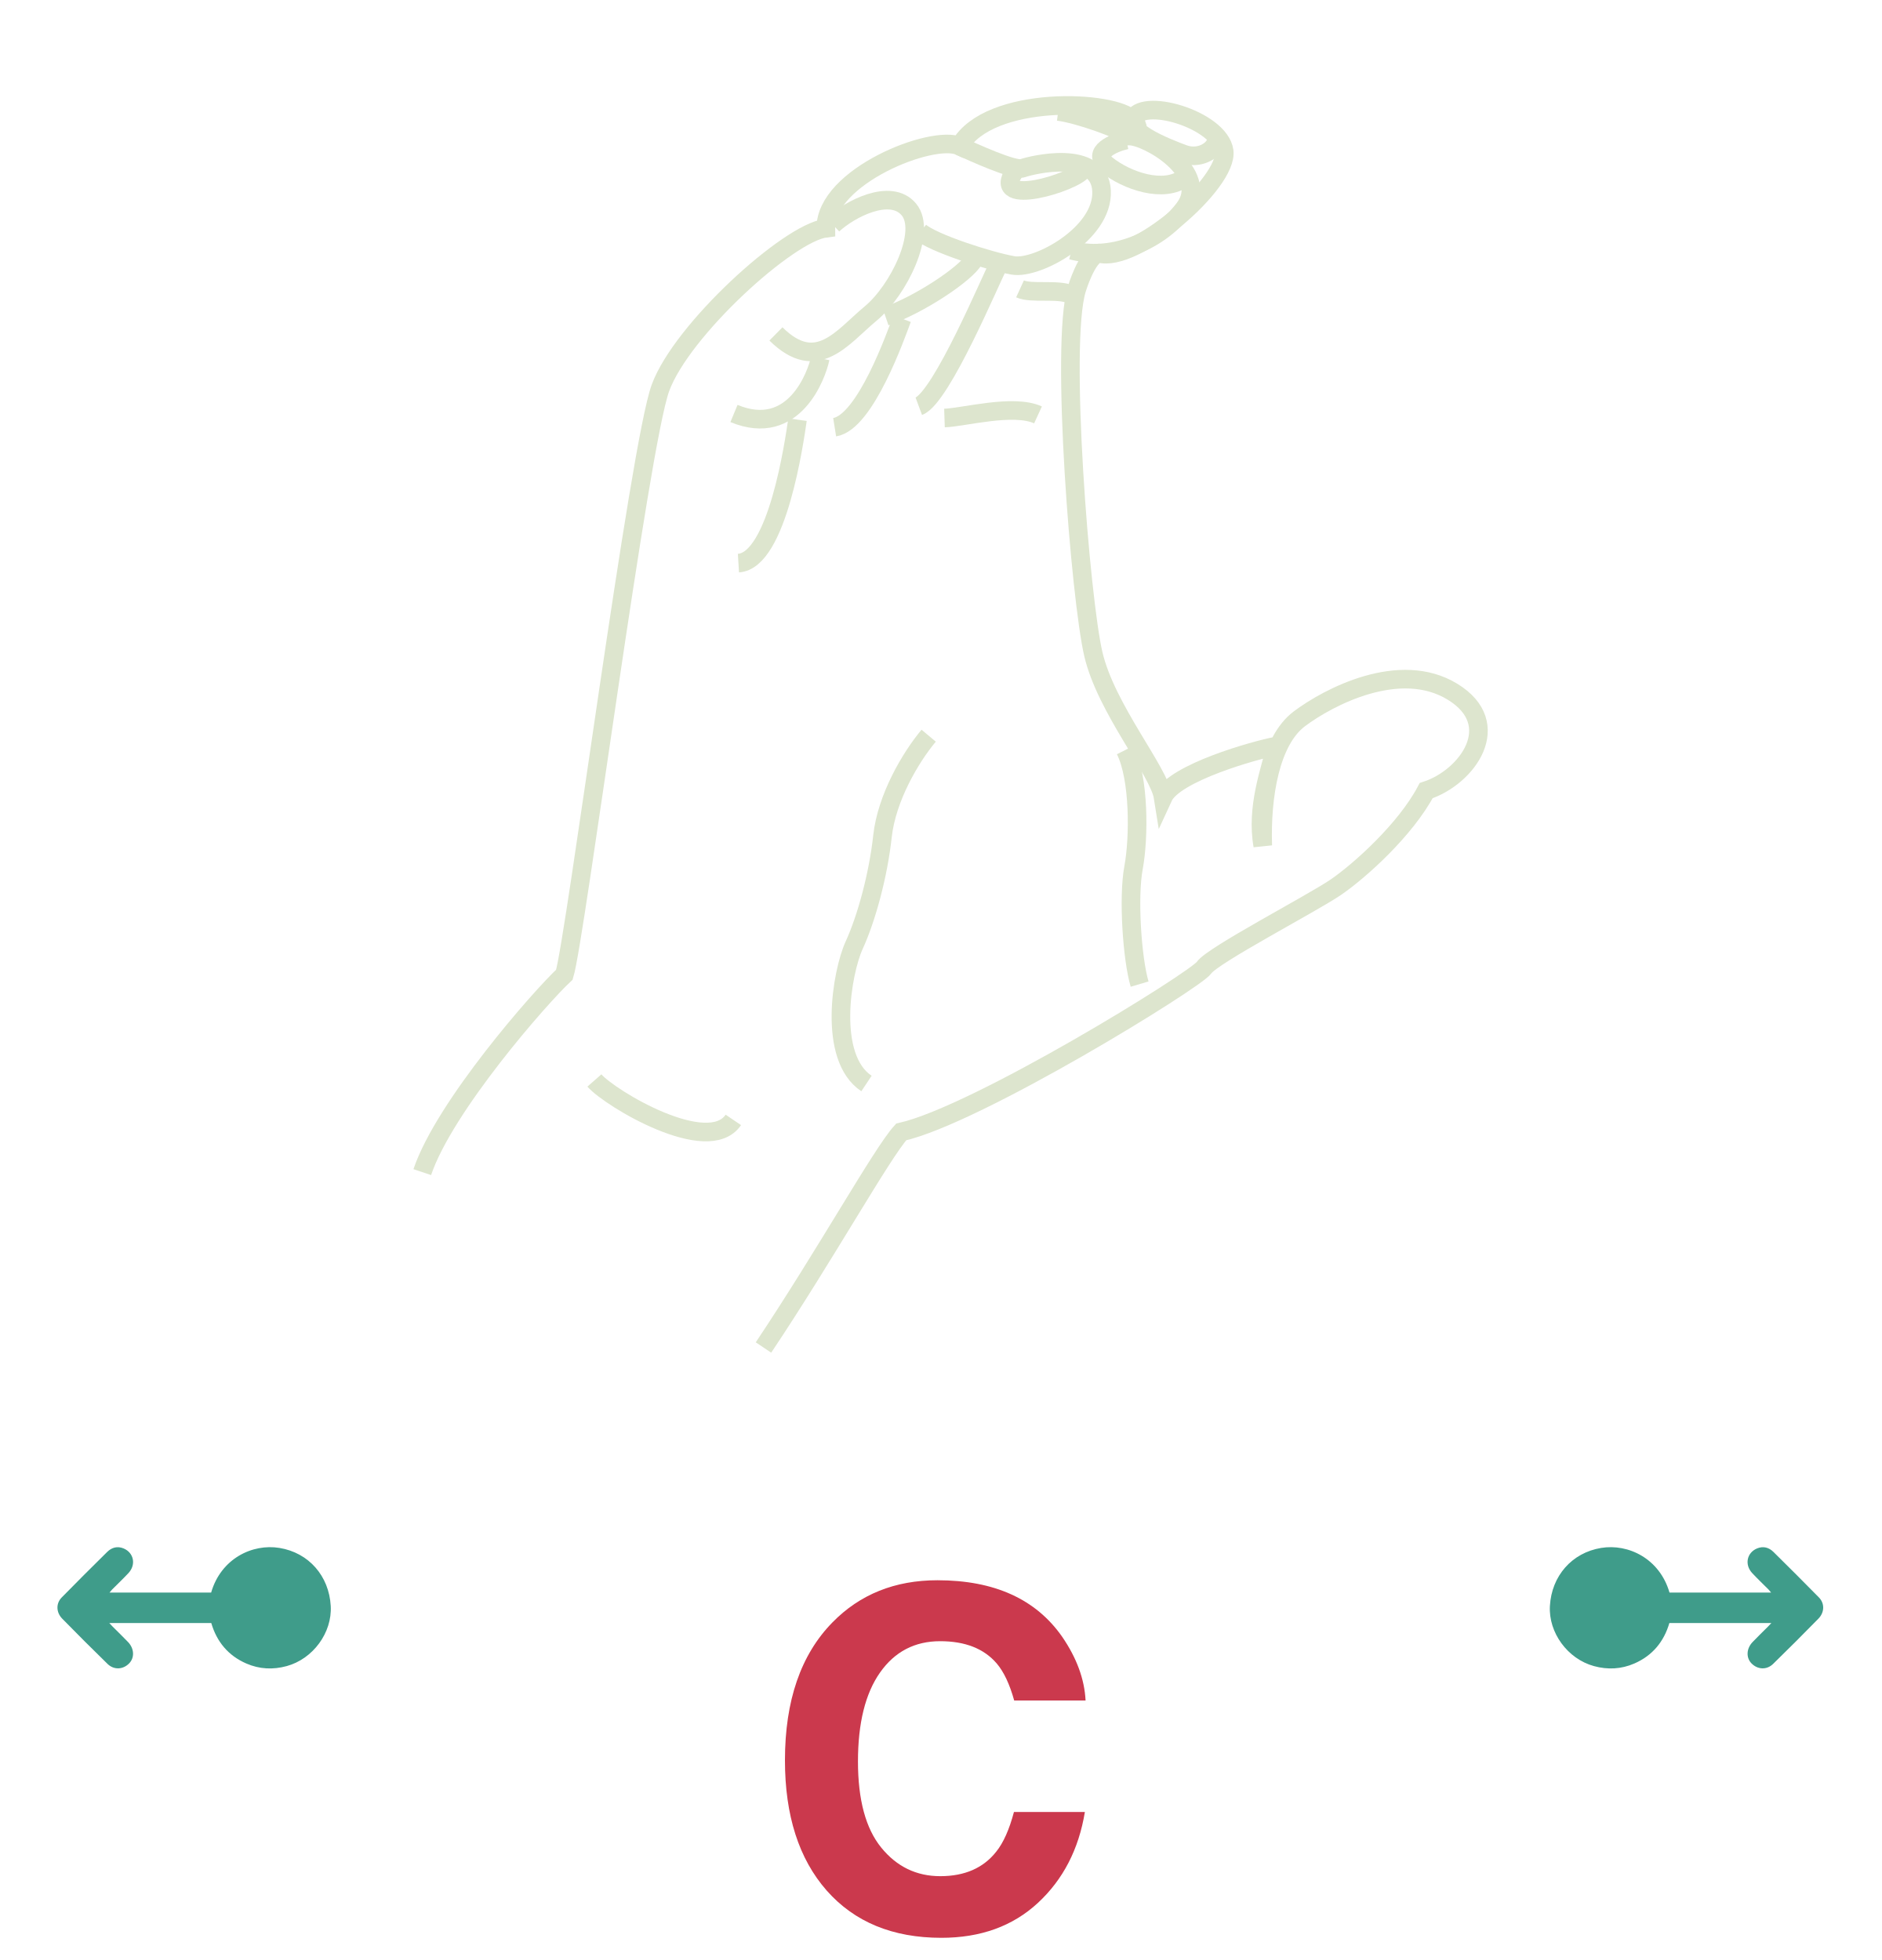
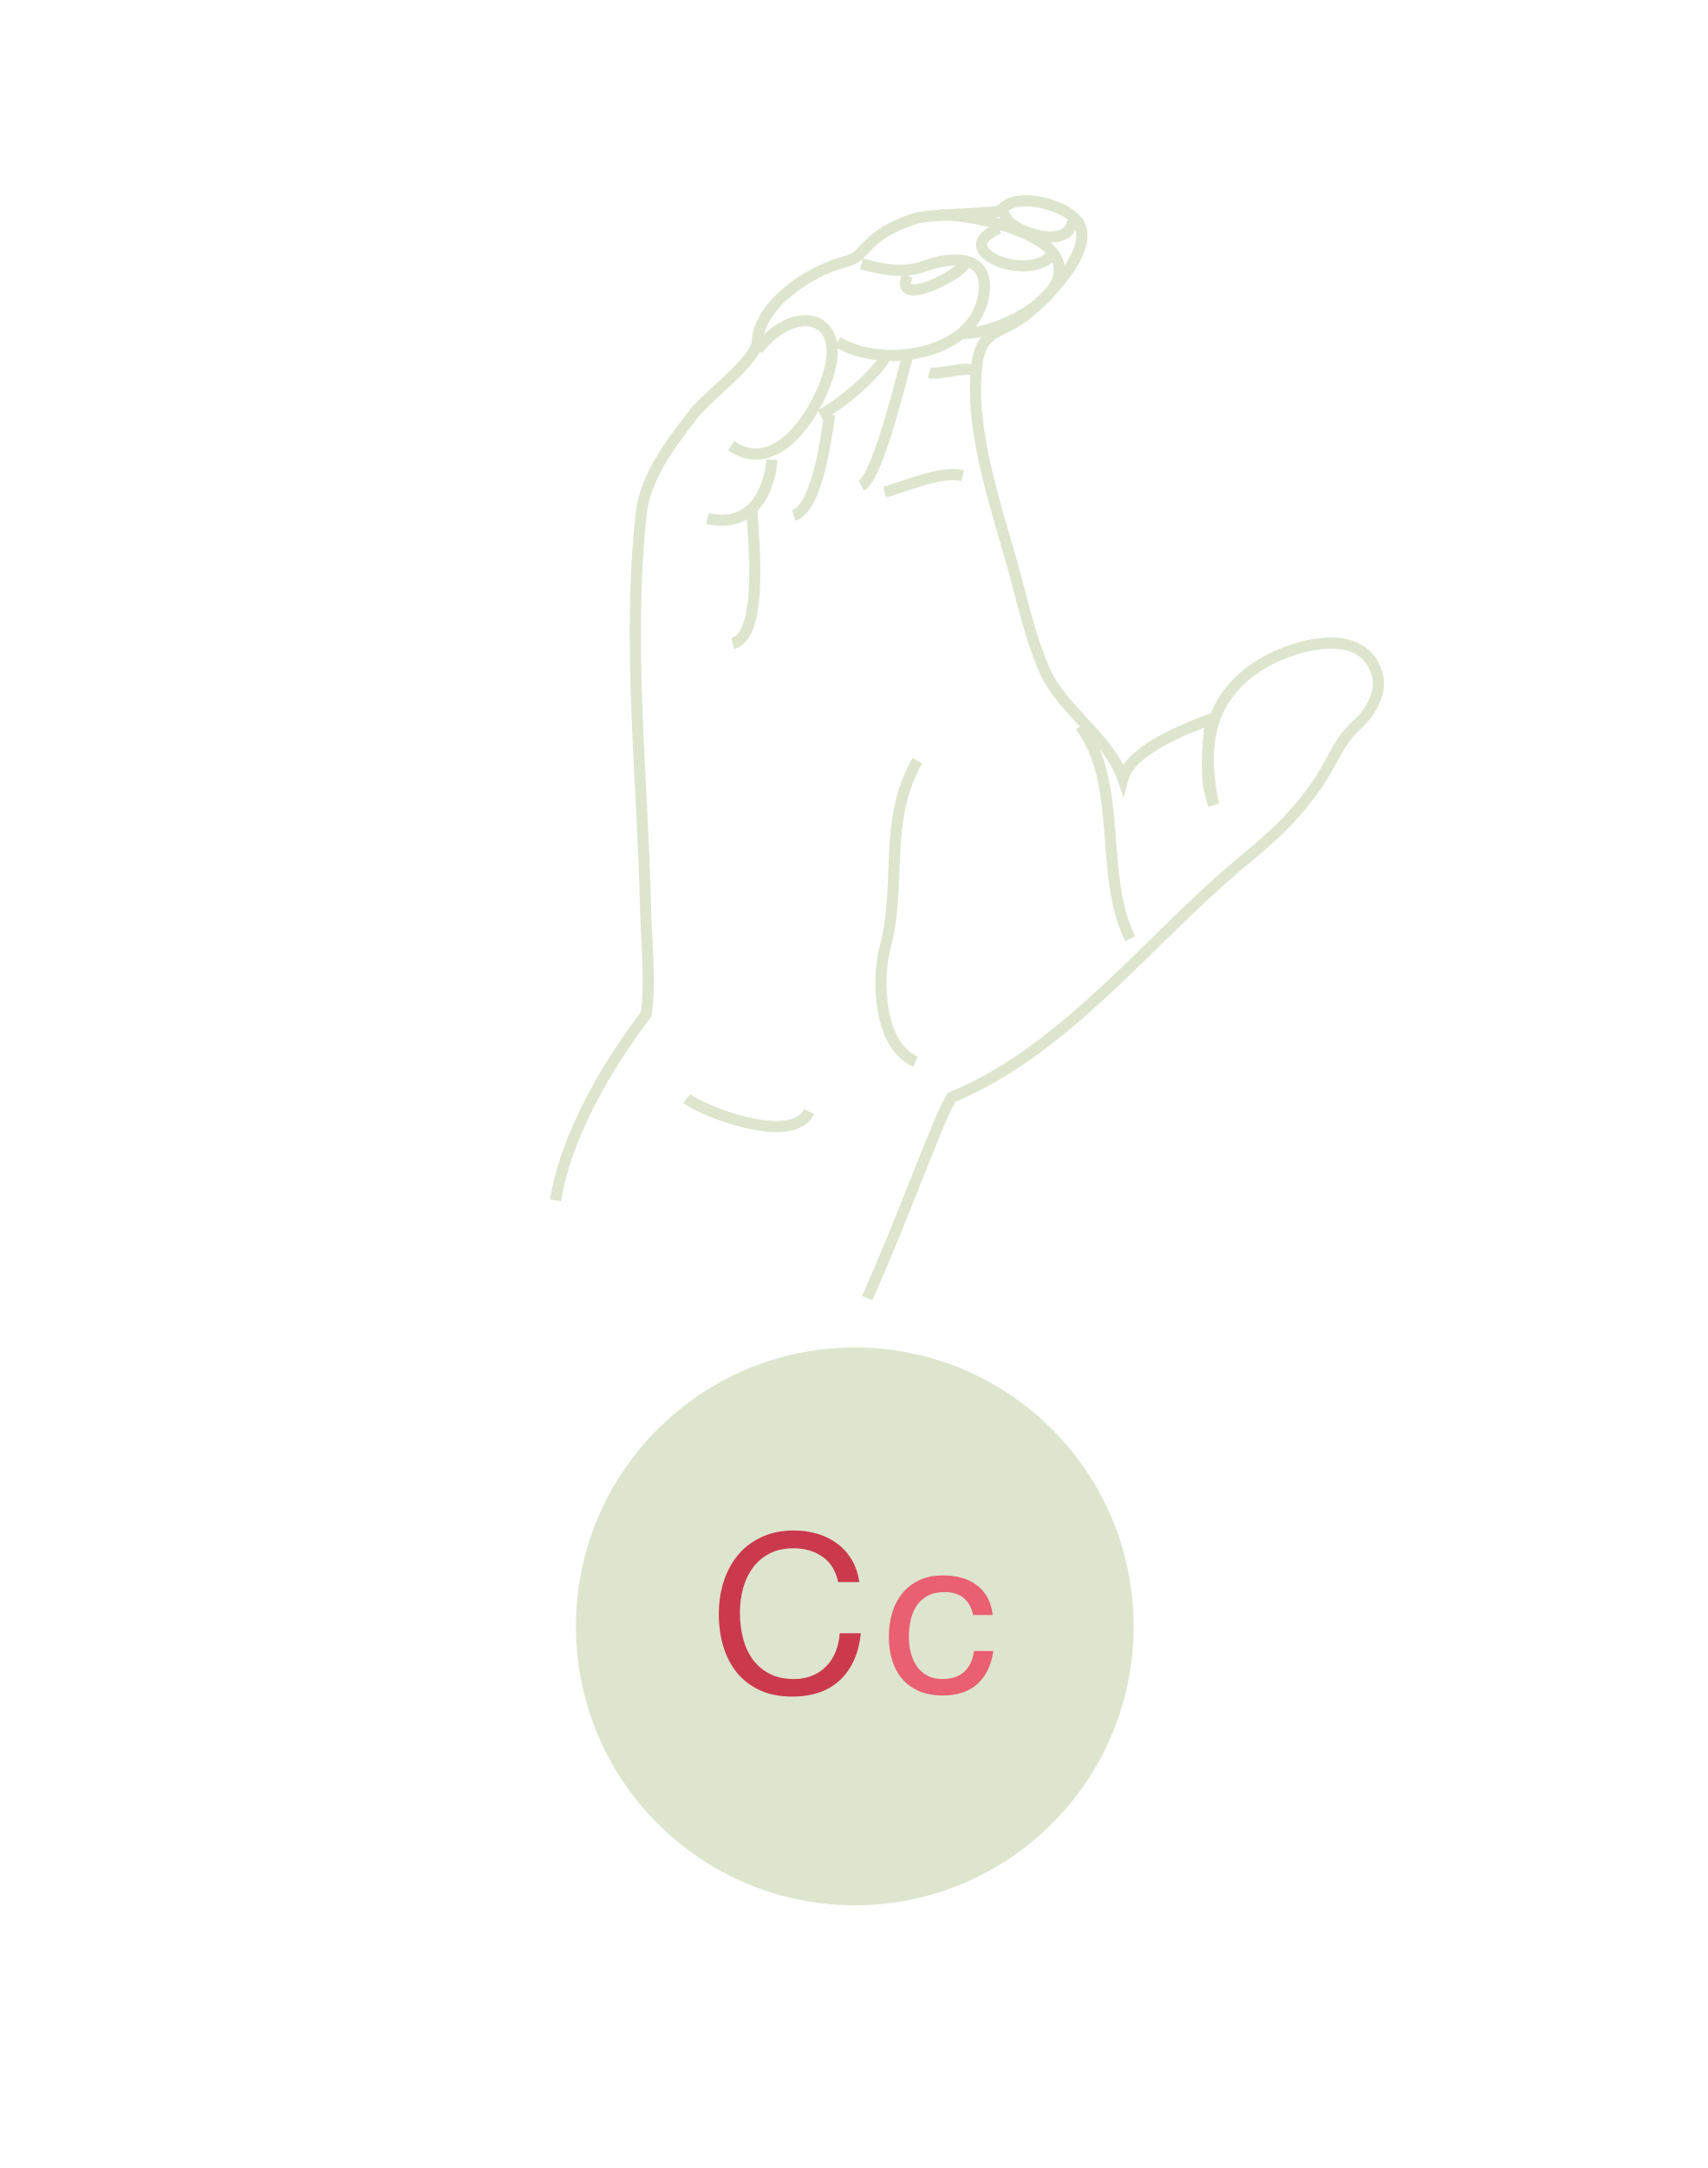
- <svg xmlns="http://www.w3.org/2000/svg" version="1.1" x="0px" y="0px" width="768px" height="800px" viewBox="0 0 768 800" enable-background="new 0 0 768 800" xml:space="preserve">
-   <g id="Layer_1">
+ <svg xmlns="http://www.w3.org/2000/svg" version="1.1" viewBox="0 0 768 975" enable-background="new 0 0 768 975" xml:space="preserve">
+   <g id="circle">
+     <circle fill="#DDE5CE" cx="384.51" cy="731.426" r="125.426" />
+   </g>
+   <g id="cc">
    <g>
-       <path fill="#CB394D" d="M339.693,662.215C350.922,650.739,365.208,645,382.551,645c23.205,0,40.172,7.693,50.902,23.079    c5.93,8.639,9.107,17.309,9.547,26.011h-29.133c-1.854-6.684-4.234-11.729-7.137-15.134c-5.188-6.054-12.881-9.08-23.07-9.08    c-10.379,0-18.565,4.272-24.557,12.815c-5.992,8.546-8.987,20.637-8.987,36.273c0,15.639,3.161,27.352,9.484,35.14    c6.321,7.788,14.356,11.681,24.101,11.681c9.992,0,17.611-3.342,22.855-10.026c2.896-3.595,5.303-8.985,7.215-16.174h28.943    c-2.494,15.197-8.875,27.556-19.137,37.077c-10.262,9.522-23.406,14.282-39.439,14.282c-19.837,0-35.434-6.432-46.787-19.295    c-11.353-12.927-17.03-30.646-17.03-53.157C320.322,694.153,326.78,675.394,339.693,662.215z" />
+       <path fill="#CB394D" d="M369.984,700.099c-3.635-2.533-7.95-3.8-12.95-3.8c-4.267,0-7.917,0.8-10.95,2.399    c-3.034,1.601-5.534,3.75-7.5,6.45c-1.967,2.7-3.417,5.784-4.35,9.25c-0.935,3.467-1.4,7.067-1.4,10.8    c0,4.067,0.466,7.917,1.4,11.55c0.933,3.635,2.383,6.801,4.35,9.5c1.966,2.7,4.483,4.851,7.55,6.45c3.065,1.601,6.733,2.4,11,2.4    c3.133,0,5.916-0.516,8.35-1.55c2.433-1.033,4.533-2.466,6.3-4.301c1.766-1.832,3.15-4.016,4.15-6.55c1-2.532,1.6-5.266,1.8-8.2    h9.5c-0.935,9-4.035,16-9.3,21c-5.267,5-12.467,7.5-21.6,7.5c-5.534,0-10.367-0.949-14.5-2.85c-4.134-1.9-7.567-4.516-10.3-7.85    c-2.734-3.333-4.784-7.266-6.15-11.801c-1.367-4.532-2.05-9.399-2.05-14.6s0.733-10.083,2.2-14.65    c1.466-4.565,3.616-8.55,6.45-11.949c2.833-3.4,6.365-6.083,10.6-8.051c4.233-1.965,9.083-2.949,14.55-2.949    c3.733,0,7.266,0.5,10.6,1.5c3.333,1,6.3,2.467,8.9,4.399c2.6,1.935,4.766,4.351,6.5,7.25c1.733,2.9,2.866,6.25,3.4,10.05h-9.5    C375.967,706.433,373.617,702.633,369.984,700.099z" />
+       <path fill="#EA5F72" d="M433.532,718.698c-2.134-1.8-5-2.7-8.6-2.7c-3.067,0-5.635,0.567-7.7,1.7    c-2.067,1.135-3.717,2.635-4.95,4.5c-1.234,1.867-2.117,4.018-2.649,6.45c-0.535,2.435-0.801,4.95-0.801,7.55    c0,2.4,0.283,4.734,0.851,7c0.565,2.268,1.45,4.284,2.649,6.05c1.2,1.768,2.766,3.185,4.7,4.25c1.933,1.067,4.233,1.601,6.9,1.601    c4.2,0,7.482-1.101,9.85-3.3c2.366-2.2,3.815-5.301,4.351-9.301h8.699c-0.934,6.4-3.316,11.335-7.149,14.801    c-3.835,3.467-9.05,5.199-15.65,5.199c-3.935,0-7.417-0.634-10.45-1.899c-3.034-1.266-5.566-3.065-7.6-5.4    c-2.034-2.333-3.567-5.115-4.6-8.35c-1.035-3.233-1.551-6.783-1.551-10.65c0-3.865,0.5-7.482,1.5-10.85    c1-3.366,2.516-6.3,4.551-8.8c2.032-2.5,4.582-4.466,7.649-5.9c3.065-1.433,6.633-2.15,10.7-2.15c2.933,0,5.683,0.351,8.25,1.051    c2.565,0.699,4.833,1.784,6.8,3.25c1.966,1.467,3.583,3.316,4.851,5.55c1.266,2.234,2.065,4.884,2.399,7.95h-8.8    C437.065,723.033,435.665,720.498,433.532,718.698z" />
    </g>
  </g>
-   <g id="Layer_2">
- </g>
-   <g id="Layer_3">
+   <g id="c">
    <g>
-       <path fill="none" stroke="#DDE5CE" stroke-width="7.591" stroke-miterlimit="10" d="M311.559,550    c25.515-38.196,48.261-79.248,56.196-87.986c30.781-6.877,120.167-61.993,123.598-67.056c3.423-5.061,44.063-26.205,53.733-32.809    c9.671-6.606,28.431-23.419,36.9-39.44c16.879-5.5,32.343-27.146,10.766-40.36c-21.562-13.208-50.707,2.152-62.554,11.079    c-11.835,8.939-15.566,31.54-14.896,51.741c-2.762-15.646,3.03-30.663,5.376-40.63c-8.471,1.626-41.422,10.818-46.032,20.863    c-1.697-10.729-23.244-36.082-28.472-58.383c-5.237-22.288-13.674-126.726-6.774-148.991c0,0,4.034-13.611,8.951-14.675    c14.527,4.457,52.971-28.73,51.197-41.712c-1.78-12.969-34.471-22.443-37.291-12.686c-7.237-8.295-58.767-10.396-70.657,10.68    c-10.954-5.027-54.854,12.393-54.599,33.504c-15.226,1.862-58.849,41.52-67.489,65.181c-8.66,23.65-34.731,224.985-39.196,239.511    c-9.582,8.864-48.99,53.769-57.995,80.588" />
-       <path fill="none" stroke="#DDE5CE" stroke-width="7.591" stroke-miterlimit="10" d="M378.969,300.284    c-7.349,8.78-17.126,25.287-18.854,41.083c-1.715,15.786-6.518,33.467-11.548,44.428c-5.025,10.948-11.053,45.765,5.026,56.458" />
-       <path fill="none" stroke="#DDE5CE" stroke-width="7.591" stroke-miterlimit="10" d="M242.554,441.013    c6.537,7.438,46.434,31.26,56.706,16.09" />
-       <path fill="none" stroke="#DDE5CE" stroke-width="7.591" stroke-miterlimit="10" d="M465.048,401.677    c-3.031-10.241-4.766-35.342-2.47-47.559c2.277-12.216,2.377-36.493-3.398-47.976" />
-       <path fill="none" stroke="#DDE5CE" stroke-width="7.591" stroke-miterlimit="10" d="M339.873,91.699    c6.762-6.293,23.528-15.172,31.019-6.204c7.487,8.958-4.061,32.947-15.662,42.532c-11.58,9.611-21.857,24.788-38.589,8.268" />
-       <path fill="none" stroke="#DDE5CE" stroke-width="7.591" stroke-miterlimit="10" d="M334.716,146.246    c-1.343,6.569-10.586,32.718-35.197,22.525" />
-       <path fill="none" stroke="#DDE5CE" stroke-width="7.591" stroke-miterlimit="10" d="M325.443,171.287    c-1.272,8.797-8.194,57.575-24.105,58.551" />
-       <path fill="none" stroke="#DDE5CE" stroke-width="7.591" stroke-miterlimit="10" d="M391.601,59.635    c5.013,2.3,22.368,10.265,25.709,9.025c3.316-1.235,31.409-8.243,32.21,9.26c0.816,17.503-26.339,32.118-36.07,30.417    c-9.703-1.695-32.941-9.212-38.036-13.753" />
-       <path fill="none" stroke="#DDE5CE" stroke-width="7.591" stroke-miterlimit="10" d="M397.424,105.95    c-3.183,5.726-22.299,18.5-36.085,23.234" />
-       <path fill="none" stroke="#DDE5CE" stroke-width="7.591" stroke-miterlimit="10" d="M368.112,130.082    c-2.471,6.59-14.983,42.297-27.511,44.288" />
-       <path fill="none" stroke="#DDE5CE" stroke-width="7.591" stroke-miterlimit="10" d="M431.814,45.481    c8.334,1.067,25.403,7.238,29.099,10.042c7.183-0.023,33.514,14.826,22.334,29.588c-11.192,14.757-31.196,21.041-45.951,17.042" />
-       <path fill="none" stroke="#DDE5CE" stroke-width="7.591" stroke-miterlimit="10" d="M459.615,57.13    c-4.911,1.067-14.442,4.987-7.967,10.161c8.071,6.461,23.309,11.806,31.852,5.221" />
-       <path fill="none" stroke="#DDE5CE" stroke-width="7.591" stroke-miterlimit="10" d="M496.271,57.926    c-1.213,3.871-7.177,7.212-13.319,4.939c-6.132-2.26-28.678-10.943-16.229-15.18" />
-       <path fill="none" stroke="#DDE5CE" stroke-width="7.591" stroke-miterlimit="10" d="M441.828,69.406    c-3.433,5.063-37.472,15.412-28.062,0.937" />
-       <path fill="none" stroke="#DDE5CE" stroke-width="7.591" stroke-miterlimit="10" d="M436.772,120.142    c-5.019-2.304-15.955-0.137-20.523-2.232" />
-       <path fill="none" stroke="#DDE5CE" stroke-width="7.591" stroke-miterlimit="10" d="M407.18,108.772    c-2.336,3.902-22.917,53.581-32.246,57.041" />
-       <path fill="none" stroke="#DDE5CE" stroke-width="7.591" stroke-miterlimit="10" d="M423.586,169.349    c-10.044-4.61-30.31,1.016-38.168,1.275" />
-     </g>
-     <g>
-       <path fill-rule="evenodd" clip-rule="evenodd" fill="#3F9C8A" d="M722.848,662.462c-14.082,0-27.756,0-41.618,0    c-2.219,7.602-6.897,13.311-14.333,16.535c-5.33,2.31-10.856,2.575-16.467,1.037c-10.729-2.945-18.564-13.65-17.951-24.522    c0.688-12.288,8.979-21.744,20.911-23.705c11.085-1.825,23.88,4.354,27.893,18.216c13.727,0,27.453,0,41.467,0    c-0.469-0.553-0.733-0.909-1.037-1.219c-2.226-2.233-4.512-4.399-6.662-6.701c-3.218-3.43-2.249-8.343,1.983-10.1    c2.476-1.021,4.801-0.409,6.655,1.423c6.238,6.156,12.447,12.342,18.58,18.604c2.385,2.438,2.301,6.064-0.22,8.653    c-6.095,6.224-12.25,12.387-18.488,18.466c-2.628,2.567-6.376,2.332-8.859-0.257c-2.211-2.31-2.059-5.989,0.462-8.639    c2.067-2.173,4.225-4.24,6.337-6.36C721.856,663.529,722.205,663.144,722.848,662.462z" />
-     </g>
-     <g>
-       <path fill-rule="evenodd" clip-rule="evenodd" fill="#3F9C8A" d="M44.597,662.462c14.082,0,27.756,0,41.618,0    c2.219,7.602,6.897,13.311,14.333,16.535c5.33,2.31,10.856,2.575,16.467,1.037c10.729-2.945,18.564-13.65,17.951-24.522    c-0.688-12.288-8.979-21.744-20.911-23.705c-11.085-1.825-23.88,4.354-27.893,18.216c-13.727,0-27.453,0-41.467,0    c0.469-0.553,0.733-0.909,1.037-1.219c2.226-2.233,4.512-4.399,6.662-6.701c3.218-3.43,2.249-8.343-1.983-10.1    c-2.476-1.021-4.801-0.409-6.655,1.423c-6.238,6.156-12.447,12.342-18.58,18.604c-2.385,2.438-2.301,6.064,0.22,8.653    c6.095,6.224,12.25,12.387,18.488,18.466c2.628,2.567,6.376,2.332,8.859-0.257c2.211-2.31,2.059-5.989-0.462-8.639    c-2.067-2.173-4.225-4.24-6.337-6.36C45.588,663.529,45.24,663.144,44.597,662.462z" />
+       <path fill="none" stroke="#DDE5CE" stroke-width="5" stroke-miterlimit="10" d="M390.099,583.822    c17.508-39.39,32.002-80.976,37.944-90.321c52.059-21.427,89.829-72.469,132.441-107.363    c13.091-10.721,24.434-21.49,33.663-35.908c5.875-9.176,8.368-17.105,16.227-24.217c6.173-5.587,11.662-14.741,8.966-23.341    c-7.173-22.87-40.86-11.604-54.064-2.656c-22.34,15.14-24.664,36.489-19.407,61.92c-4.539-12.619-2.288-25.472-1.501-38.432    c-11.191,4.227-35.811,13.704-39.245,26.631c-6.333-18.637-27.721-30.794-35.635-49.448c-5.525-13.024-8.9-27.192-12.515-40.827    c-7.59-28.636-21.417-65.811-17.492-95.874c1.94-16.671,11.563-13.58,22.586-22.836c8.324-6.991,28.1-26.107,24.051-38.89    c-3.103-9.796-29.16-16.839-35.744-7.748c-1.221,1.686-32.158,1.644-38.669,3.743c-7.276,2.346-14.682,5.693-20.221,11.101    c-6.546,6.391-4.85,6.463-13.433,8.975c-14.504,4.246-36.563,18.608-37.448,35.49c-0.427,8.149-22.457,24.478-28.408,32.122    c-9.782,12.564-21.888,28.273-23.716,44.655c-6.477,58.043,0.566,119.433,1.901,177.677c0.356,15.539,2.327,32.288,0.342,47.776    c-17.527,22.882-36.351,55.044-40.788,83.766" />
+       <path fill="none" stroke="#DDE5CE" stroke-width="5" stroke-miterlimit="10" d="M412.642,342.155    c-15.452,26.603-6.942,55.514-14.488,83.922c-3.928,14.789-2.798,44.139,13.647,51.406" />
+       <path fill="none" stroke="#DDE5CE" stroke-width="5" stroke-miterlimit="10" d="M308.917,494.032    c7.232,5.836,47.922,21.509,55.005,5.842" />
+       <path fill="none" stroke="#DDE5CE" stroke-width="5" stroke-miterlimit="10" d="M508.401,422.202    c-14.358-29.089-2.816-69.21-22.401-95.702" />
+       <path fill="none" stroke="#DDE5CE" stroke-width="5" stroke-miterlimit="10" d="M340.821,157.29    c15.849-20.807,40.69-16.754,31.51,12.045c-5.42,17.002-23.303,45.144-43.459,31.105" />
+       <path fill="none" stroke="#DDE5CE" stroke-width="5" stroke-miterlimit="10" d="M347.172,206.763    c-0.195,6.288-4.576,31.941-28.96,26.44" />
+       <path fill="none" stroke="#DDE5CE" stroke-width="5" stroke-miterlimit="10" d="M338.25,230c0.225,8.34,5.936,55.941-8.625,59.382    " />
+       <path fill="none" stroke="#DDE5CE" stroke-width="5" stroke-miterlimit="10" d="M387.483,118.639    c10.689,2.839,19.062,4.501,29.302,0.788c9.952-3.608,26.558-5.46,26.021,9.895c-1.048,30.026-45.292,37.374-66.057,24.429" />
+       <path fill="none" stroke="#DDE5CE" stroke-width="5" stroke-miterlimit="10" d="M398.739,159.505    c-2.03,5.801-17.673,20.662-29.667,27.232" />
+       <path fill="none" stroke="#DDE5CE" stroke-width="5" stroke-miterlimit="10" d="M373.25,186.491    c-1.234,6.492-4.885,41.499-16.154,45.34" />
+       <path fill="none" stroke="#DDE5CE" stroke-width="5" stroke-miterlimit="10" d="M422.5,96.75    c12.872-0.557,38.039,5.359,48.154,13.936c21.549,18.271-21.848,40.578-37.617,39.087" />
+       <path fill="none" stroke="#DDE5CE" stroke-width="5" stroke-miterlimit="10" d="M449.415,102.756    c-23.548,9.511,12.196,24.5,23.593,12.114" />
+       <path fill="none" stroke="#DDE5CE" stroke-width="5" stroke-miterlimit="10" d="M482.494,99.343    c-2.208,16.469-38.17,0.256-28.957-4.762" />
+       <path fill="none" stroke="#DDE5CE" stroke-width="5" stroke-miterlimit="10" d="M433.979,118.639    c-2.369,5.227-32.196,20.223-25.802,5.335" />
+       <path fill="none" stroke="#DDE5CE" stroke-width="5" stroke-miterlimit="10" d="M437.39,166.358    c-5.009-1.33-14.777,2.416-19.335,1.206" />
+       <path fill="none" stroke="#DDE5CE" stroke-width="5" stroke-miterlimit="10" d="M408.211,160.56    c-1.539,3.981-12.655,53.202-20.728,57.884" />
+       <path fill="none" stroke="#DDE5CE" stroke-width="5" stroke-miterlimit="10" d="M433.037,213.963    c-10.023-2.663-27.867,5.766-35.094,7.259" />
    </g>
  </g>
</svg>
